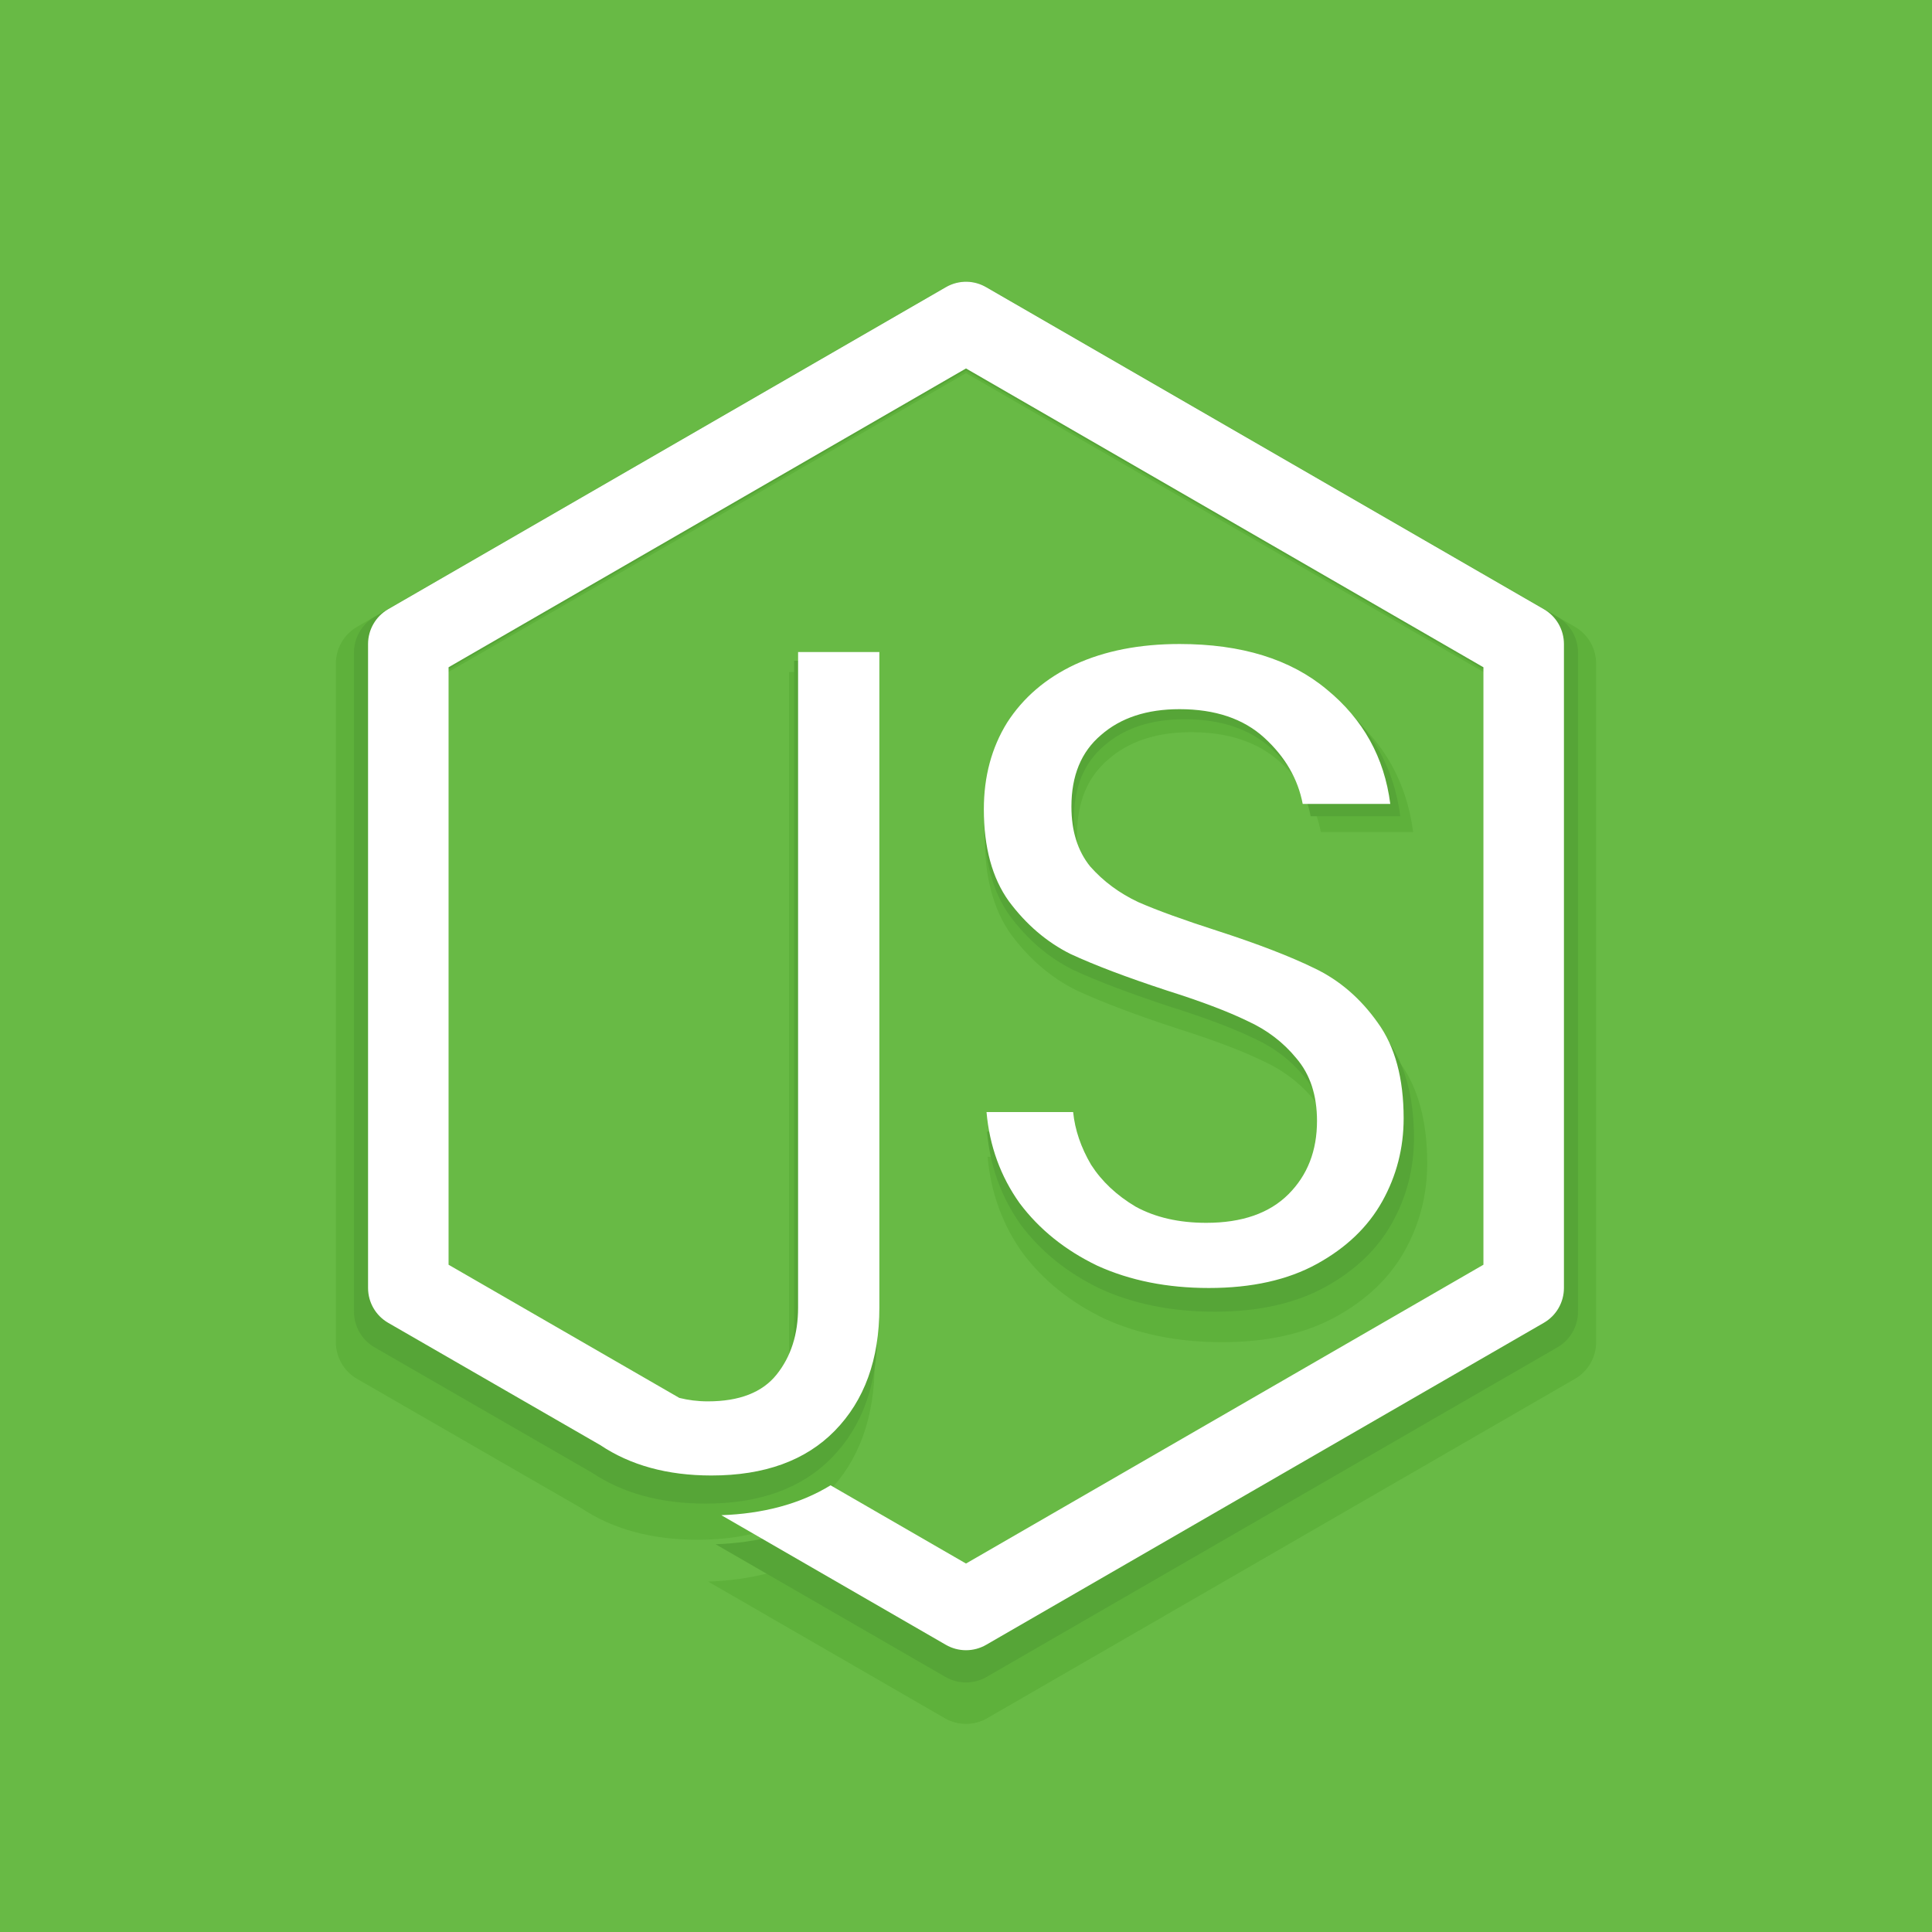
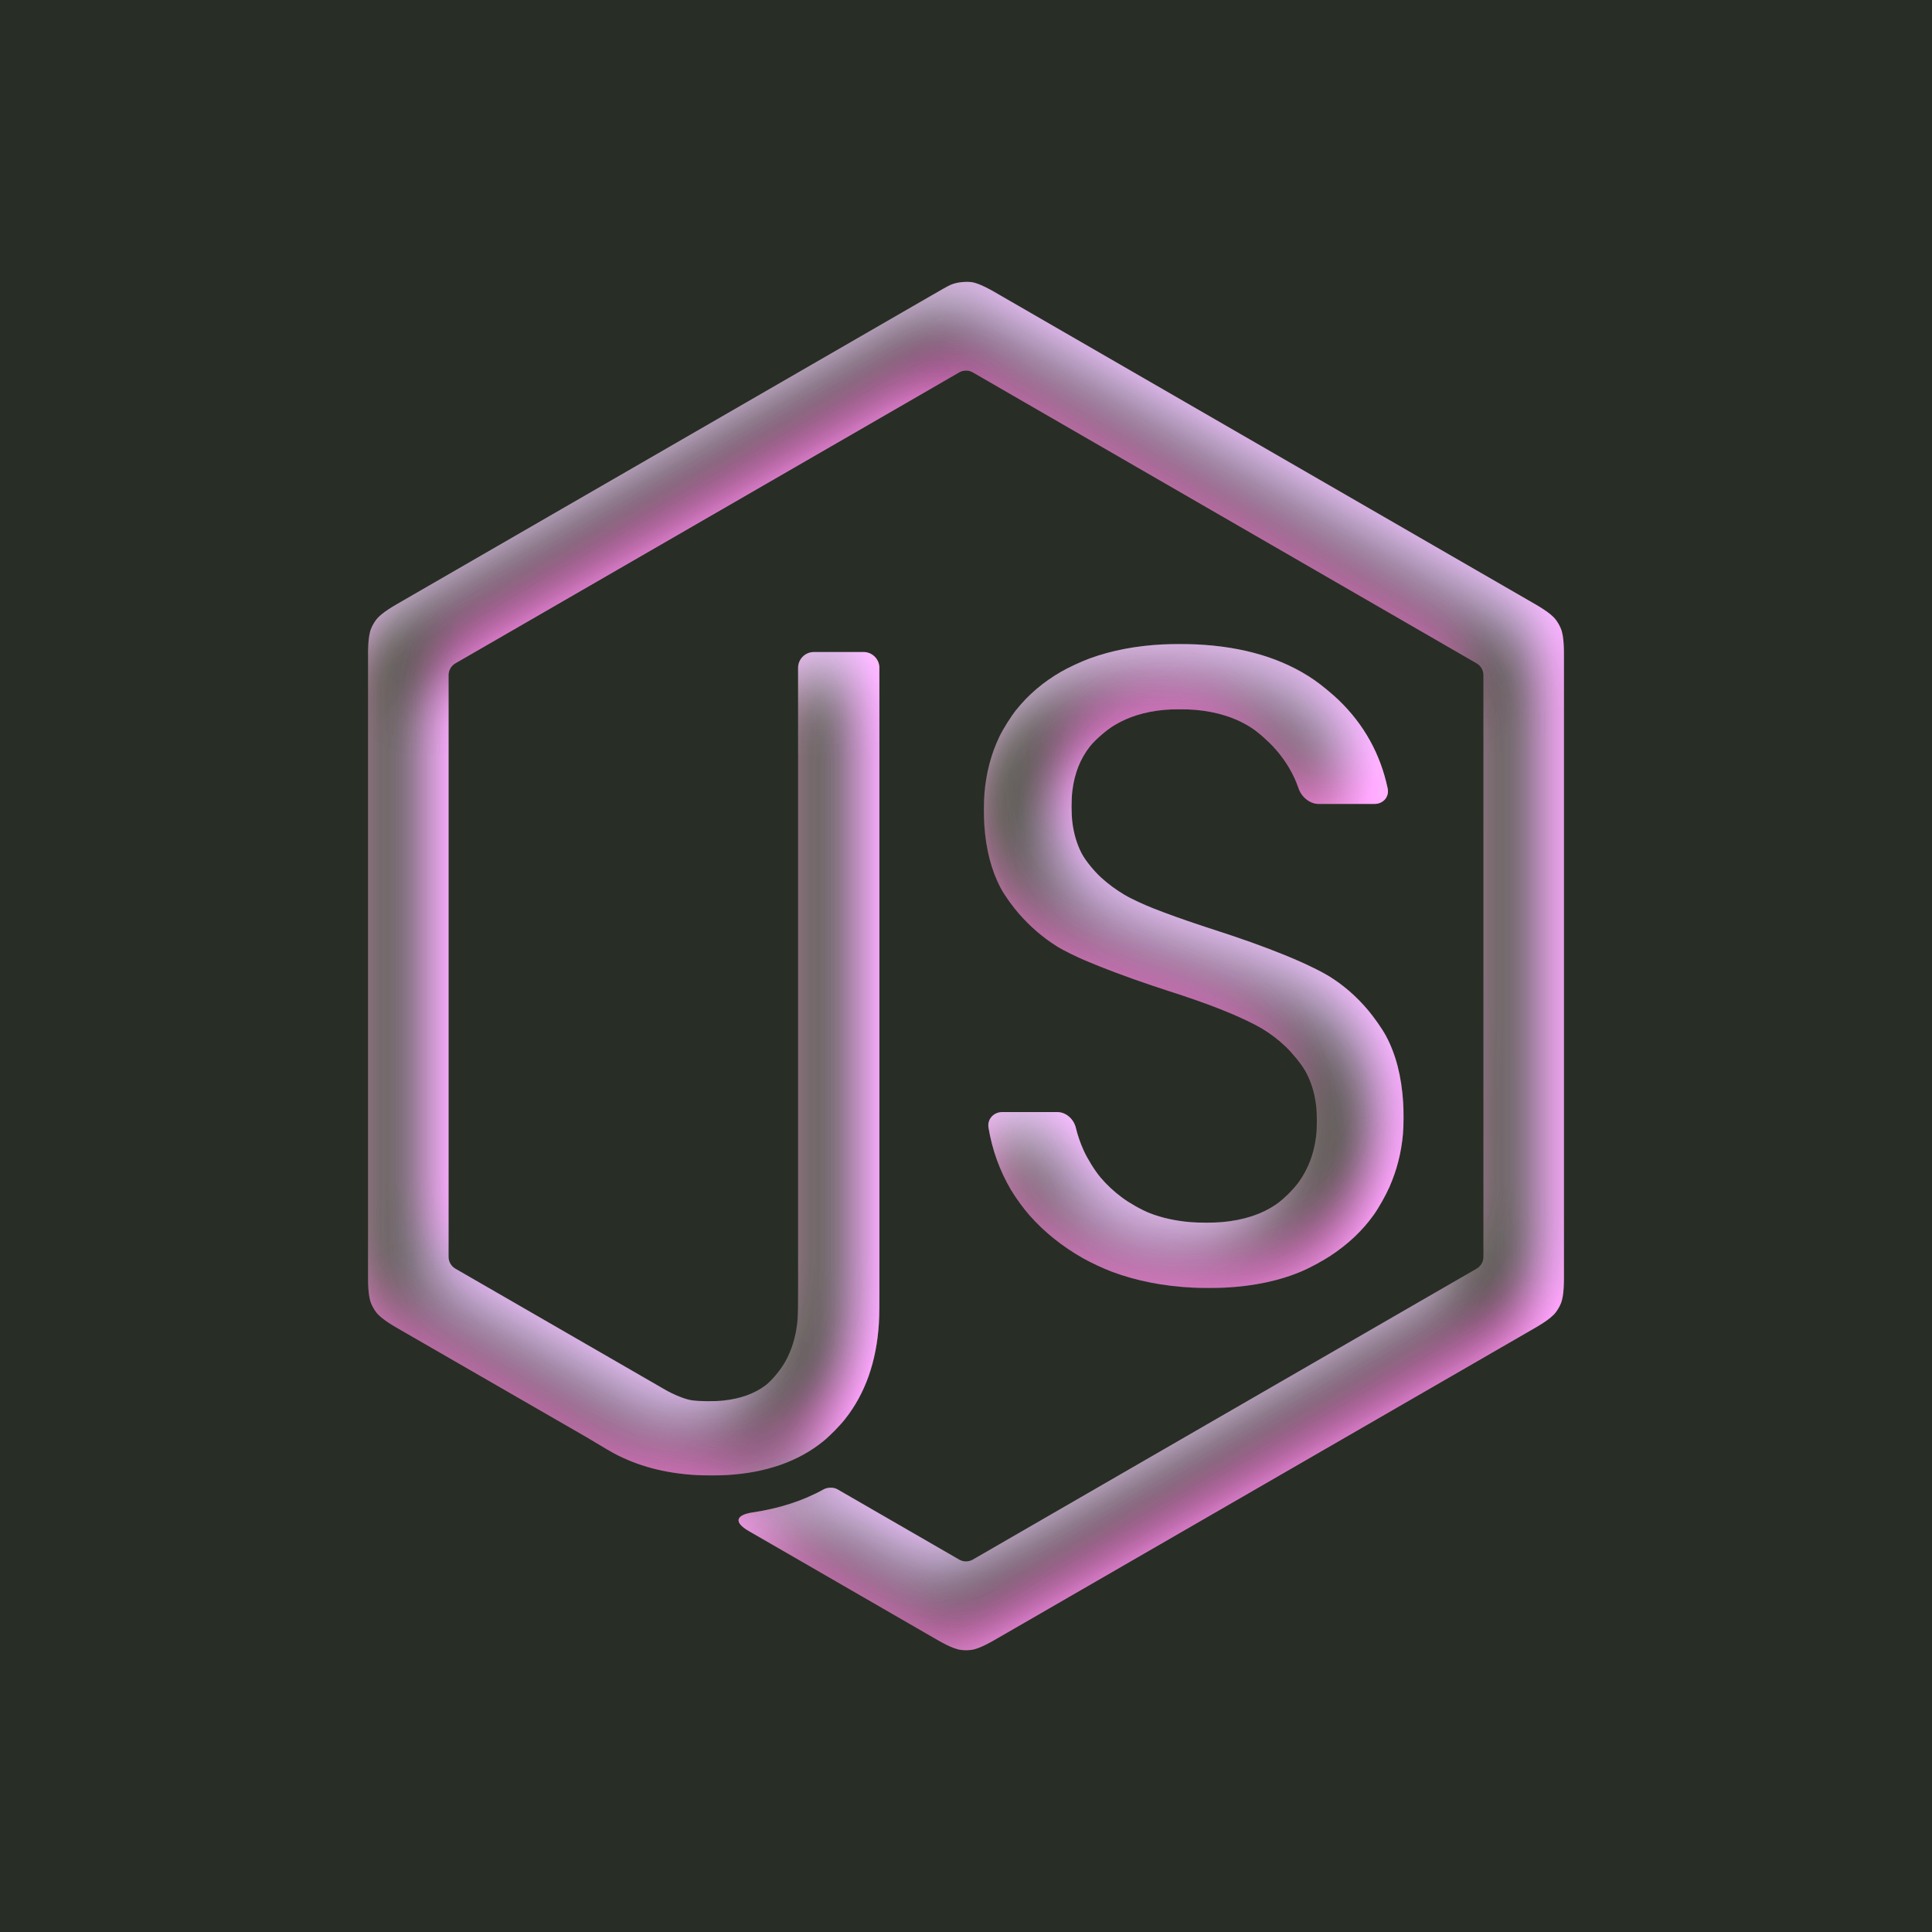
- <svg xmlns="http://www.w3.org/2000/svg" width="122" height="122" viewBox="0 0 122 122" fill="none">
-   <g clip-path="url(#clip0)">
-     <path d="M122 -6.10352e-05H0V122H122V-6.10352e-05Z" fill="#68BA45" />
-     <path d="M61.063 17.792C60.571 17.781 60.086 17.906 59.661 18.153L22.549 39.581C21.721 40.059 21.21 40.942 21.209 41.898V84.754C21.21 85.711 21.721 86.594 22.549 87.072L36.669 95.212C38.663 96.546 41.111 97.231 44.06 97.231C47.587 97.231 50.322 96.241 52.264 94.26C54.245 92.239 55.235 89.505 55.235 86.057V42.432H49.826V86.057C49.826 87.84 49.348 89.326 48.397 90.514C47.446 91.703 45.92 92.298 43.82 92.298C43.124 92.298 42.499 92.21 41.921 92.068L26.567 83.206V43.447L61 23.562L95.433 43.447V83.206L61 103.091L51.986 97.885C49.924 99.154 47.427 99.78 44.72 99.873L59.661 108.5C60.489 108.978 61.511 108.978 62.339 108.5L99.451 87.072C100.279 86.594 100.79 85.711 100.79 84.754V41.898C100.79 40.942 100.279 40.059 99.451 39.581L62.339 18.153C61.951 17.927 61.512 17.803 61.063 17.792ZM75.209 41.898C72.554 41.898 70.232 42.352 68.251 43.264C66.309 44.175 64.806 45.465 63.736 47.13C62.706 48.794 62.188 50.715 62.188 52.895C62.188 55.431 62.742 57.47 63.851 59.016C65 60.561 66.368 61.733 67.953 62.526C69.577 63.279 71.717 64.087 74.372 64.959C76.63 65.672 78.416 66.349 79.723 66.983C81.031 67.577 82.121 68.409 82.993 69.479C83.904 70.549 84.359 71.934 84.359 73.638C84.359 75.619 83.728 77.245 82.459 78.513C81.191 79.781 79.365 80.418 76.987 80.418C75.165 80.418 73.602 80.058 72.295 79.345C71.027 78.592 70.037 77.661 69.323 76.552C68.65 75.402 68.249 74.235 68.13 73.046H62.365C62.563 75.305 63.3 77.326 64.568 79.11C65.876 80.853 67.597 82.238 69.737 83.269C71.916 84.259 74.391 84.754 77.165 84.754C80.018 84.754 82.417 84.218 84.359 83.148C86.3 82.079 87.749 80.693 88.701 78.989C89.652 77.285 90.124 75.441 90.124 73.46C90.124 70.805 89.552 68.688 88.402 67.103C87.253 65.479 85.845 64.265 84.181 63.473C82.556 62.68 80.399 61.849 77.704 60.977C75.485 60.264 73.741 59.633 72.473 59.078C71.204 58.484 70.132 57.689 69.26 56.698C68.428 55.668 68.015 54.342 68.015 52.717C68.015 50.657 68.669 49.071 69.977 47.962C71.285 46.812 73.029 46.235 75.209 46.235C77.586 46.235 79.466 46.871 80.853 48.139C82.24 49.407 83.089 50.875 83.406 52.539H89.234C88.838 49.448 87.43 46.908 85.012 44.927C82.595 42.906 79.33 41.898 75.209 41.898Z" fill="#5EB13B" />
-     <path d="M61.061 17.792C60.584 17.781 60.112 17.903 59.699 18.142L23.654 38.955C22.849 39.419 22.354 40.277 22.353 41.206V82.83C22.354 83.759 22.849 84.617 23.654 85.081L37.368 92.987C39.305 94.283 41.682 94.948 44.547 94.948C47.973 94.948 50.629 93.987 52.514 92.062C54.439 90.099 55.401 87.444 55.401 84.095V41.724H50.147V84.095C50.147 85.827 49.683 87.27 48.76 88.424C47.836 89.579 46.353 90.157 44.314 90.157C43.638 90.157 43.031 90.072 42.469 89.933L27.556 81.326V42.709L61 23.396L94.444 42.709V81.326L61 100.639L52.245 95.584C50.242 96.816 47.817 97.424 45.188 97.514L59.699 105.893C60.504 106.358 61.496 106.358 62.301 105.893L98.346 85.081C99.15 84.617 99.646 83.759 99.647 82.83V41.206C99.646 40.277 99.15 39.419 98.346 38.955L62.301 18.142C61.923 17.923 61.497 17.803 61.061 17.792ZM74.8 41.206C72.222 41.206 69.967 41.647 68.042 42.532C66.156 43.417 64.697 44.67 63.657 46.287C62.657 47.903 62.153 49.769 62.153 51.886C62.153 54.349 62.691 56.33 63.769 57.831C64.885 59.332 66.213 60.471 67.753 61.24C69.331 61.972 71.409 62.756 73.987 63.603C76.181 64.296 77.915 64.954 79.185 65.57C80.455 66.147 81.514 66.954 82.361 67.993C83.246 69.032 83.687 70.378 83.687 72.033C83.687 73.957 83.074 75.537 81.843 76.768C80.611 78 78.837 78.618 76.528 78.618C74.757 78.618 73.24 78.269 71.97 77.576C70.739 76.845 69.777 75.94 69.084 74.863C68.43 73.747 68.041 72.613 67.925 71.459H62.326C62.519 73.652 63.234 75.616 64.465 77.347C65.735 79.041 67.407 80.386 69.486 81.387C71.602 82.349 74.007 82.83 76.701 82.83C79.472 82.83 81.801 82.309 83.687 81.27C85.573 80.231 86.981 78.886 87.904 77.231C88.828 75.576 89.287 73.784 89.287 71.86C89.287 69.281 88.731 67.226 87.615 65.686C86.499 64.108 85.131 62.93 83.514 62.16C81.936 61.39 79.841 60.583 77.224 59.736C75.069 59.044 73.374 58.431 72.143 57.892C70.911 57.315 69.87 56.542 69.023 55.58C68.215 54.579 67.814 53.291 67.814 51.713C67.814 49.712 68.449 48.172 69.719 47.094C70.989 45.978 72.683 45.418 74.8 45.418C77.11 45.418 78.936 46.036 80.283 47.267C81.63 48.499 82.454 49.924 82.762 51.541H88.423C88.038 48.538 86.67 46.072 84.322 44.148C81.975 42.184 78.803 41.206 74.8 41.206Z" fill="#56A537" />
-     <path d="M61.06 17.792C60.593 17.782 60.133 17.9 59.729 18.134L24.513 38.468C23.727 38.921 23.243 39.759 23.242 40.667V81.333C23.243 82.241 23.727 83.079 24.513 83.532L37.911 91.257C39.804 92.522 42.127 93.173 44.926 93.173C48.273 93.173 50.867 92.233 52.71 90.353C54.59 88.435 55.529 85.841 55.529 82.569V41.173H50.397V82.569C50.397 84.262 49.944 85.671 49.041 86.799C48.139 87.927 46.691 88.492 44.698 88.492C44.037 88.492 43.444 88.409 42.896 88.273L28.326 79.864V42.136L61 23.267L93.674 42.136V79.864L61 98.733L52.447 93.793C50.489 94.997 48.12 95.591 45.551 95.68L59.729 103.866C60.516 104.32 61.484 104.32 62.271 103.866L97.487 83.532C98.273 83.079 98.757 82.241 98.758 81.333V40.667C98.757 39.759 98.273 38.921 97.487 38.468L62.271 18.134C61.902 17.92 61.486 17.802 61.06 17.792ZM74.483 40.667C71.963 40.667 69.76 41.097 67.88 41.962C66.038 42.827 64.612 44.052 63.596 45.631C62.619 47.21 62.127 49.033 62.127 51.101C62.127 53.508 62.653 55.443 63.706 56.91C64.796 58.376 66.093 59.489 67.597 60.24C69.139 60.955 71.169 61.722 73.689 62.549C75.832 63.226 77.526 63.868 78.767 64.47C80.008 65.034 81.042 65.823 81.87 66.838C82.734 67.853 83.165 69.168 83.165 70.784C83.165 72.665 82.566 74.208 81.363 75.411C80.16 76.614 78.427 77.218 76.171 77.218C74.441 77.218 72.959 76.877 71.718 76.2C70.514 75.486 69.575 74.602 68.898 73.549C68.259 72.459 67.879 71.352 67.766 70.224H62.296C62.484 72.367 63.182 74.285 64.386 75.977C65.626 77.631 67.26 78.946 69.29 79.924C71.358 80.864 73.707 81.333 76.339 81.333C79.047 81.333 81.323 80.825 83.165 79.809C85.008 78.794 86.383 77.48 87.285 75.863C88.188 74.246 88.636 72.496 88.636 70.616C88.636 68.096 88.093 66.088 87.002 64.584C85.912 63.042 84.576 61.891 82.996 61.139C81.455 60.387 79.408 59.599 76.851 58.771C74.745 58.094 73.09 57.495 71.886 56.969C70.683 56.405 69.666 55.65 68.838 54.71C68.049 53.733 67.657 52.474 67.657 50.933C67.657 48.977 68.278 47.473 69.519 46.42C70.759 45.33 72.415 44.782 74.483 44.782C76.739 44.782 78.523 45.386 79.839 46.589C81.155 47.792 81.961 49.184 82.262 50.764H87.792C87.416 47.831 86.079 45.421 83.786 43.541C81.492 41.623 78.393 40.667 74.483 40.667Z" fill="white" />
+ <svg xmlns="http://www.w3.org/2000/svg" width="122" height="122" viewBox="0 0 122 122" fill="none" version="1.1" id="svg1101">
+   <path d="M 122,-6.10352e-5 H 0 V 122 h 122 z" fill="#68ba45" id="path1086" style="fill:#1a2515;fill-opacity:1" />
+   <defs id="defs1099">
+     <clipPath id="clip0">
+       <rect width="122" height="122" fill="white" id="rect1096" />
+     </clipPath>
+     <filter style="color-interpolation-filters:sRGB;" id="filter16505" x="-0.09" y="-0.056" width="1.154" height="1.123">
+       <feFlood flood-opacity="1" flood-color="rgb(76,135,50)" result="flood" id="feFlood16495" />
+       <feComposite in="flood" in2="SourceGraphic" operator="in" result="composite1" id="feComposite16497" />
+       <feGaussianBlur in="composite1" stdDeviation="2" result="blur" id="feGaussianBlur16499" />
+       <feOffset dx="-2" dy="1" result="offset" id="feOffset16501" />
+       <feComposite in="SourceGraphic" in2="offset" operator="over" result="composite2" id="feComposite16503" />
+     </filter>
+     <filter style="color-interpolation-filters:sRGB;" id="filter1030" x="-0.09" y="-0.056" width="1.154" height="1.134">
+       <feFlood flood-opacity="0.4" flood-color="rgb(199,171,22)" result="flood" id="feFlood1020" />
+       <feComposite in="flood" in2="SourceGraphic" operator="out" result="composite1" id="feComposite1022" />
+       <feGaussianBlur in="composite1" stdDeviation="2" result="blur" id="feGaussianBlur1024" />
+       <feOffset dx="-2" dy="2" result="offset" id="feOffset1026" />
+       <feComposite in="SourceGraphic" in2="offset" operator="in" result="composite2" id="feComposite1028" />
+     </filter>
+     <filter style="color-interpolation-filters:sRGB;" id="filter983" x="-0.077" y="-0.079" width="1.14" height="1.134">
+       <feFlood flood-opacity="0.502" flood-color="rgb(199,171,22)" result="flood" id="feFlood973" />
+       <feComposite in="flood" in2="SourceGraphic" operator="out" result="composite1" id="feComposite975" />
+       <feGaussianBlur in="composite1" stdDeviation="2" result="blur" id="feGaussianBlur977" />
+       <feOffset dx="-1" dy="-2" result="offset" id="feOffset979" />
+       <feComposite in="SourceGraphic" in2="offset" operator="in" result="composite2" id="feComposite981" />
+     </filter>
+     <filter style="color-interpolation-filters:sRGB;" id="filter990" x="-0.095" y="-0.083" width="1.191" height="1.167">
+       <feFlood flood-opacity="0.502" flood-color="rgb(199,171,22)" result="flood" id="feFlood979" />
+       <feComposite in="flood" in2="SourceGraphic" operator="out" result="composite1" id="feComposite982" />
+       <feGaussianBlur in="composite1" stdDeviation="3" result="blur" id="feGaussianBlur984" />
+       <feOffset dx="0" dy="0" result="offset" id="feOffset986" />
+       <feComposite in="SourceGraphic" in2="offset" operator="in" result="composite2" id="feComposite988" />
+     </filter>
+   </defs>
+   <path d="m 60.081,17.965 c -0.201,0.078 -0.74,0.393 -1.218,0.669 l -33.484,19.333 c -0.478,0.276 -1.279,0.72 -1.613,1.155 -0.134,0.175 -0.245,0.366 -0.329,0.57 -0.211,0.507 -0.195,1.422 -0.195,1.974 v 38.667 c 0,0.552 -0.016,1.468 0.195,1.974 0.085,0.203 0.195,0.395 0.329,0.57 0.334,0.436 1.135,0.879 1.613,1.155 l 11.666,6.725 c 0.478,0.276 1.237,0.753 1.723,1.014 1.479,0.795 3.192,1.257 5.158,1.372 0.551,0.032 1.448,0.033 1.999,-5.03e-4 2.462,-0.148 4.477,-0.854 6.045,-2.118 0.43,-0.347 1.058,-0.989 1.4,-1.422 1.269,-1.609 1.978,-3.621 2.129,-6.034 0.034,-0.551 0.031,-1.447 0.031,-1.999 l 0,-39.396 a 1,1 45 0 0 -1,-1 h -3.133 a 1,1 135 0 0 -1,1 v 39.396 c 0,0.552 0.008,1.45 -0.056,1.998 -0.104,0.89 -0.352,1.691 -0.744,2.401 -0.266,0.483 -0.831,1.194 -1.271,1.524 -0.685,0.514 -1.562,0.829 -2.63,0.947 -0.549,0.06 -1.448,0.06 -1.995,-0.013 -0.449,-0.06 -1.193,-0.377 -1.671,-0.653 L 28.759,80.114 A 0.866,0.866 59.996 0 1 28.326,79.364 V 42.636 a 0.866,0.866 119.997 0 1 0.433,-0.75 L 60.567,23.517 a 0.866,0.866 0 0 1 0.866,0 L 93.241,41.886 A 0.866,0.866 60.003 0 1 93.674,42.636 v 36.728 a 0.866,0.866 119.997 0 1 -0.433,0.75 L 61.433,98.483 a 0.866,0.866 180 0 1 -0.866,4e-6 l -7.687,-4.439 c -0.239,-0.138 -0.623,-0.132 -0.865,0.002 -1.337,0.74 -2.849,1.215 -4.473,1.456 -1.092,0.162 -1.216,0.626 -0.259,1.178 l 11.58,6.686 c 0.478,0.276 1.263,0.748 1.807,0.819 0.219,0.029 0.441,0.029 0.66,0 0.544,-0.071 1.329,-0.543 1.807,-0.819 L 96.621,84.033 c 0.478,-0.276 1.279,-0.72 1.613,-1.155 0.134,-0.175 0.245,-0.366 0.329,-0.57 C 98.774,81.801 98.758,80.886 98.758,80.333 V 41.667 c 0,-0.552 0.016,-1.468 -0.195,-1.974 -0.085,-0.203 -0.195,-0.395 -0.329,-0.57 -0.334,-0.436 -1.134,-0.879 -1.613,-1.155 L 63.137,18.634 c -0.478,-0.276 -1.262,-0.749 -1.806,-0.821 -0.149,-0.02 -0.738,-0.048 -1.249,0.152 z m 13.402,22.725 c -1.718,0.082 -3.279,0.379 -4.678,0.891 -0.518,0.19 -1.333,0.567 -1.811,0.843 -1.116,0.645 -2.054,1.443 -2.815,2.394 -0.345,0.431 -0.824,1.191 -1.064,1.688 -0.526,1.093 -0.843,2.292 -0.949,3.595 -0.045,0.55 -0.044,1.447 -0.008,1.998 0.101,1.534 0.442,2.853 1.022,3.958 0.257,0.489 0.788,1.213 1.152,1.629 0.719,0.823 1.517,1.511 2.394,2.062 0.467,0.294 1.277,0.679 1.785,0.896 1.18,0.503 2.59,1.031 4.229,1.586 0.523,0.177 1.376,0.45 1.9,0.624 1.246,0.414 2.319,0.814 3.217,1.199 0.507,0.218 1.322,0.594 1.797,0.876 0.564,0.335 1.077,0.725 1.54,1.17 0.397,0.383 0.978,1.074 1.245,1.556 0.346,0.623 0.569,1.333 0.667,2.128 0.068,0.548 0.068,1.447 -7.27e-4,1.995 -0.135,1.085 -0.5,2.042 -1.094,2.869 -0.322,0.448 -0.961,1.086 -1.416,1.399 -0.918,0.63 -2.061,1.006 -3.426,1.126 -0.55,0.048 -1.447,0.048 -1.998,0.002 -0.928,-0.077 -1.777,-0.263 -2.547,-0.559 -0.515,-0.198 -1.297,-0.642 -1.74,-0.971 C 70.357,75.257 69.894,74.825 69.493,74.352 69.136,73.931 68.665,73.165 68.437,72.663 68.219,72.181 68.051,71.697 67.934,71.209 67.805,70.672 67.318,70.224 66.766,70.224 h -3.47 c -0.552,0 -0.965,0.447 -0.874,0.992 0.237,1.412 0.711,2.72 1.42,3.923 0.28,0.476 0.81,1.2 1.176,1.613 0.942,1.064 2.07,1.966 3.386,2.709 0.481,0.271 1.293,0.651 1.81,0.844 1.56,0.582 3.268,0.917 5.126,1.005 0.552,0.026 1.448,0.026 1.999,-8.47e-4 1.865,-0.092 3.508,-0.445 4.928,-1.06 0.507,-0.219 1.293,-0.652 1.754,-0.955 1.113,-0.732 2.024,-1.594 2.73,-2.586 0.32,-0.45 0.757,-1.234 0.981,-1.739 0.471,-1.064 0.757,-2.182 0.86,-3.354 0.048,-0.55 0.047,-1.447 0.013,-1.998 -0.101,-1.635 -0.459,-3.029 -1.074,-4.184 -0.259,-0.487 -0.784,-1.217 -1.139,-1.64 -0.742,-0.882 -1.581,-1.609 -2.516,-2.178 -0.472,-0.287 -1.281,-0.672 -1.786,-0.896 -1.189,-0.527 -2.619,-1.071 -4.289,-1.634 -0.523,-0.176 -1.376,-0.45 -1.9,-0.624 -1.197,-0.398 -2.228,-0.767 -3.09,-1.108 -0.513,-0.203 -1.333,-0.569 -1.807,-0.851 -0.531,-0.316 -1.019,-0.676 -1.463,-1.079 -0.409,-0.371 -0.994,-1.058 -1.246,-1.549 -0.295,-0.575 -0.488,-1.222 -0.578,-1.943 -0.068,-0.548 -0.068,-1.447 -0.001,-1.995 0.135,-1.103 0.505,-2.035 1.108,-2.798 0.342,-0.432 1.028,-1.021 1.498,-1.311 0.889,-0.55 1.944,-0.883 3.163,-0.998 0.55,-0.052 1.447,-0.051 1.997,-0.004 1.395,0.121 2.584,0.506 3.569,1.152 0.461,0.303 1.125,0.911 1.489,1.326 0.671,0.764 1.16,1.596 1.467,2.496 0.178,0.522 0.703,0.966 1.255,0.966 h 3.53 c 0.552,0 0.948,-0.446 0.833,-0.986 -0.46,-2.171 -1.491,-4.029 -3.092,-5.573 -0.398,-0.383 -1.089,-0.955 -1.543,-1.269 -1.983,-1.366 -4.484,-2.115 -7.507,-2.248 -0.552,-0.024 -1.448,-0.024 -1.999,0.002 z" fill="#ffffff" id="path1092" style="fill:#68ba45;fill-opacity:1;filter:url(#filter990)" />
+   <path d="m 60.081,17.965 c -0.201,0.078 -0.74,0.393 -1.218,0.669 l -33.484,19.333 c -0.478,0.276 -1.279,0.72 -1.613,1.155 -0.134,0.175 -0.245,0.366 -0.329,0.57 -0.211,0.507 -0.195,1.422 -0.195,1.974 v 38.667 c 0,0.552 -0.016,1.468 0.195,1.974 0.085,0.203 0.195,0.395 0.329,0.57 0.334,0.436 1.135,0.879 1.613,1.155 l 11.666,6.725 c 0.478,0.276 1.237,0.753 1.723,1.014 1.479,0.795 3.192,1.257 5.158,1.372 0.551,0.032 1.448,0.033 1.999,-5.03e-4 2.462,-0.148 4.477,-0.854 6.045,-2.118 0.43,-0.347 1.058,-0.989 1.4,-1.422 1.269,-1.609 1.978,-3.621 2.129,-6.034 0.034,-0.551 0.031,-1.447 0.031,-1.999 l 0,-39.396 a 1,1 45 0 0 -1,-1 h -3.133 a 1,1 135 0 0 -1,1 v 39.396 c 0,0.552 0.008,1.45 -0.056,1.998 -0.104,0.89 -0.352,1.691 -0.744,2.401 -0.266,0.483 -0.831,1.194 -1.271,1.524 -0.685,0.514 -1.562,0.829 -2.63,0.947 -0.549,0.06 -1.448,0.06 -1.995,-0.013 -0.449,-0.06 -1.193,-0.377 -1.671,-0.653 L 28.759,80.114 A 0.866,0.866 59.996 0 1 28.326,79.364 V 42.636 a 0.866,0.866 119.997 0 1 0.433,-0.75 L 60.567,23.517 a 0.866,0.866 0 0 1 0.866,0 L 93.241,41.886 A 0.866,0.866 60.003 0 1 93.674,42.636 v 36.728 a 0.866,0.866 119.997 0 1 -0.433,0.75 L 61.433,98.483 a 0.866,0.866 180 0 1 -0.866,4e-6 l -7.687,-4.439 c -0.239,-0.138 -0.623,-0.132 -0.865,0.002 -1.337,0.74 -2.849,1.215 -4.473,1.456 -1.092,0.162 -1.216,0.626 -0.259,1.178 l 11.58,6.686 c 0.478,0.276 1.263,0.748 1.807,0.819 0.219,0.029 0.441,0.029 0.66,0 0.544,-0.071 1.329,-0.543 1.807,-0.819 L 96.621,84.033 c 0.478,-0.276 1.279,-0.72 1.613,-1.155 0.134,-0.175 0.245,-0.366 0.329,-0.57 C 98.774,81.801 98.758,80.886 98.758,80.333 V 41.667 c 0,-0.552 0.016,-1.468 -0.195,-1.974 -0.085,-0.203 -0.195,-0.395 -0.329,-0.57 -0.334,-0.436 -1.134,-0.879 -1.613,-1.155 L 63.137,18.634 c -0.478,-0.276 -1.262,-0.749 -1.806,-0.821 -0.149,-0.02 -0.738,-0.048 -1.249,0.152 z m 13.402,22.725 c -1.718,0.082 -3.279,0.379 -4.678,0.891 -0.518,0.19 -1.333,0.567 -1.811,0.843 -1.116,0.645 -2.054,1.443 -2.815,2.394 -0.345,0.431 -0.824,1.191 -1.064,1.688 -0.526,1.093 -0.843,2.292 -0.949,3.595 -0.045,0.55 -0.044,1.447 -0.008,1.998 0.101,1.534 0.442,2.853 1.022,3.958 0.257,0.489 0.788,1.213 1.152,1.629 0.719,0.823 1.517,1.511 2.394,2.062 0.467,0.294 1.277,0.679 1.785,0.896 1.18,0.503 2.59,1.031 4.229,1.586 0.523,0.177 1.376,0.45 1.9,0.624 1.246,0.414 2.319,0.814 3.217,1.199 0.507,0.218 1.322,0.594 1.797,0.876 0.564,0.335 1.077,0.725 1.54,1.17 0.397,0.383 0.978,1.074 1.245,1.556 0.346,0.623 0.569,1.333 0.667,2.128 0.068,0.548 0.068,1.447 -7.27e-4,1.995 -0.135,1.085 -0.5,2.042 -1.094,2.869 -0.322,0.448 -0.961,1.086 -1.416,1.399 -0.918,0.63 -2.061,1.006 -3.426,1.126 -0.55,0.048 -1.447,0.048 -1.998,0.002 -0.928,-0.077 -1.777,-0.263 -2.547,-0.559 -0.515,-0.198 -1.297,-0.642 -1.74,-0.971 C 70.357,75.257 69.894,74.825 69.493,74.352 69.136,73.931 68.665,73.165 68.437,72.663 68.219,72.181 68.051,71.697 67.934,71.209 67.805,70.672 67.318,70.224 66.766,70.224 h -3.47 c -0.552,0 -0.965,0.447 -0.874,0.992 0.237,1.412 0.711,2.72 1.42,3.923 0.28,0.476 0.81,1.2 1.176,1.613 0.942,1.064 2.07,1.966 3.386,2.709 0.481,0.271 1.293,0.651 1.81,0.844 1.56,0.582 3.268,0.917 5.126,1.005 0.552,0.026 1.448,0.026 1.999,-8.47e-4 1.865,-0.092 3.508,-0.445 4.928,-1.06 0.507,-0.219 1.293,-0.652 1.754,-0.955 1.113,-0.732 2.024,-1.594 2.73,-2.586 0.32,-0.45 0.757,-1.234 0.981,-1.739 0.471,-1.064 0.757,-2.182 0.86,-3.354 0.048,-0.55 0.047,-1.447 0.013,-1.998 -0.101,-1.635 -0.459,-3.029 -1.074,-4.184 -0.259,-0.487 -0.784,-1.217 -1.139,-1.64 -0.742,-0.882 -1.581,-1.609 -2.516,-2.178 -0.472,-0.287 -1.281,-0.672 -1.786,-0.896 -1.189,-0.527 -2.619,-1.071 -4.289,-1.634 -0.523,-0.176 -1.376,-0.45 -1.9,-0.624 -1.197,-0.398 -2.228,-0.767 -3.09,-1.108 -0.513,-0.203 -1.333,-0.569 -1.807,-0.851 -0.531,-0.316 -1.019,-0.676 -1.463,-1.079 -0.409,-0.371 -0.994,-1.058 -1.246,-1.549 -0.295,-0.575 -0.488,-1.222 -0.578,-1.943 -0.068,-0.548 -0.068,-1.447 -0.001,-1.995 0.135,-1.103 0.505,-2.035 1.108,-2.798 0.342,-0.432 1.028,-1.021 1.498,-1.311 0.889,-0.55 1.944,-0.883 3.163,-0.998 0.55,-0.052 1.447,-0.051 1.997,-0.004 1.395,0.121 2.584,0.506 3.569,1.152 0.461,0.303 1.125,0.911 1.489,1.326 0.671,0.764 1.16,1.596 1.467,2.496 0.178,0.522 0.703,0.966 1.255,0.966 h 3.53 c 0.552,0 0.948,-0.446 0.833,-0.986 -0.46,-2.171 -1.491,-4.029 -3.092,-5.573 -0.398,-0.383 -1.089,-0.955 -1.543,-1.269 -1.983,-1.366 -4.484,-2.115 -7.507,-2.248 -0.552,-0.024 -1.448,-0.024 -1.999,0.002 z" fill="#ffffff" id="path900" style="fill:#cc3d94;fill-opacity:1;filter:url(#filter983)" />
+   <path d="m 60.081,17.965 c -0.201,0.078 -0.74,0.393 -1.218,0.669 l -33.484,19.333 c -0.478,0.276 -1.279,0.72 -1.613,1.155 -0.134,0.175 -0.245,0.366 -0.329,0.57 -0.211,0.507 -0.195,1.422 -0.195,1.974 v 38.667 c 0,0.552 -0.016,1.468 0.195,1.974 0.085,0.203 0.195,0.395 0.329,0.57 0.334,0.436 1.135,0.879 1.613,1.155 l 11.666,6.725 c 0.478,0.276 1.237,0.753 1.723,1.014 1.479,0.795 3.192,1.257 5.158,1.372 0.551,0.032 1.448,0.033 1.999,-5.03e-4 2.462,-0.148 4.477,-0.854 6.045,-2.118 0.43,-0.347 1.058,-0.989 1.4,-1.422 1.269,-1.609 1.978,-3.621 2.129,-6.034 0.034,-0.551 0.031,-1.447 0.031,-1.999 l 0,-39.396 a 1,1 45 0 0 -1,-1 h -3.133 a 1,1 135 0 0 -1,1 v 39.396 c 0,0.552 0.008,1.45 -0.056,1.998 -0.104,0.89 -0.352,1.691 -0.744,2.401 -0.266,0.483 -0.831,1.194 -1.271,1.524 -0.685,0.514 -1.562,0.829 -2.63,0.947 -0.549,0.06 -1.448,0.06 -1.995,-0.013 -0.449,-0.06 -1.193,-0.377 -1.671,-0.653 L 28.759,80.114 A 0.866,0.866 59.996 0 1 28.326,79.364 V 42.636 a 0.866,0.866 119.997 0 1 0.433,-0.75 L 60.567,23.517 a 0.866,0.866 0 0 1 0.866,0 L 93.241,41.886 A 0.866,0.866 60.003 0 1 93.674,42.636 v 36.728 a 0.866,0.866 119.997 0 1 -0.433,0.75 L 61.433,98.483 a 0.866,0.866 180 0 1 -0.866,4e-6 l -7.687,-4.439 c -0.239,-0.138 -0.623,-0.132 -0.865,0.002 -1.337,0.74 -2.849,1.215 -4.473,1.456 -1.092,0.162 -1.216,0.626 -0.259,1.178 l 11.58,6.686 c 0.478,0.276 1.263,0.748 1.807,0.819 0.219,0.029 0.441,0.029 0.66,0 0.544,-0.071 1.329,-0.543 1.807,-0.819 L 96.621,84.033 c 0.478,-0.276 1.279,-0.72 1.613,-1.155 0.134,-0.175 0.245,-0.366 0.329,-0.57 C 98.774,81.801 98.758,80.886 98.758,80.333 V 41.667 c 0,-0.552 0.016,-1.468 -0.195,-1.974 -0.085,-0.203 -0.195,-0.395 -0.329,-0.57 -0.334,-0.436 -1.134,-0.879 -1.613,-1.155 L 63.137,18.634 c -0.478,-0.276 -1.262,-0.749 -1.806,-0.821 -0.149,-0.02 -0.738,-0.048 -1.249,0.152 z m 13.402,22.725 c -1.718,0.082 -3.279,0.379 -4.678,0.891 -0.518,0.19 -1.333,0.567 -1.811,0.843 -1.116,0.645 -2.054,1.443 -2.815,2.394 -0.345,0.431 -0.824,1.191 -1.064,1.688 -0.526,1.093 -0.843,2.292 -0.949,3.595 -0.045,0.55 -0.044,1.447 -0.008,1.998 0.101,1.534 0.442,2.853 1.022,3.958 0.257,0.489 0.788,1.213 1.152,1.629 0.719,0.823 1.517,1.511 2.394,2.062 0.467,0.294 1.277,0.679 1.785,0.896 1.18,0.503 2.59,1.031 4.229,1.586 0.523,0.177 1.376,0.45 1.9,0.624 1.246,0.414 2.319,0.814 3.217,1.199 0.507,0.218 1.322,0.594 1.797,0.876 0.564,0.335 1.077,0.725 1.54,1.17 0.397,0.383 0.978,1.074 1.245,1.556 0.346,0.623 0.569,1.333 0.667,2.128 0.068,0.548 0.068,1.447 -7.27e-4,1.995 -0.135,1.085 -0.5,2.042 -1.094,2.869 -0.322,0.448 -0.961,1.086 -1.416,1.399 -0.918,0.63 -2.061,1.006 -3.426,1.126 -0.55,0.048 -1.447,0.048 -1.998,0.002 -0.928,-0.077 -1.777,-0.263 -2.547,-0.559 -0.515,-0.198 -1.297,-0.642 -1.74,-0.971 C 70.357,75.257 69.894,74.825 69.493,74.352 69.136,73.931 68.665,73.165 68.437,72.663 68.219,72.181 68.051,71.697 67.934,71.209 67.805,70.672 67.318,70.224 66.766,70.224 h -3.47 c -0.552,0 -0.965,0.447 -0.874,0.992 0.237,1.412 0.711,2.72 1.42,3.923 0.28,0.476 0.81,1.2 1.176,1.613 0.942,1.064 2.07,1.966 3.386,2.709 0.481,0.271 1.293,0.651 1.81,0.844 1.56,0.582 3.268,0.917 5.126,1.005 0.552,0.026 1.448,0.026 1.999,-8.47e-4 1.865,-0.092 3.508,-0.445 4.928,-1.06 0.507,-0.219 1.293,-0.652 1.754,-0.955 1.113,-0.732 2.024,-1.594 2.73,-2.586 0.32,-0.45 0.757,-1.234 0.981,-1.739 0.471,-1.064 0.757,-2.182 0.86,-3.354 0.048,-0.55 0.047,-1.447 0.013,-1.998 -0.101,-1.635 -0.459,-3.029 -1.074,-4.184 -0.259,-0.487 -0.784,-1.217 -1.139,-1.64 -0.742,-0.882 -1.581,-1.609 -2.516,-2.178 -0.472,-0.287 -1.281,-0.672 -1.786,-0.896 -1.189,-0.527 -2.619,-1.071 -4.289,-1.634 -0.523,-0.176 -1.376,-0.45 -1.9,-0.624 -1.197,-0.398 -2.228,-0.767 -3.09,-1.108 -0.513,-0.203 -1.333,-0.569 -1.807,-0.851 -0.531,-0.316 -1.019,-0.676 -1.463,-1.079 -0.409,-0.371 -0.994,-1.058 -1.246,-1.549 -0.295,-0.575 -0.488,-1.222 -0.578,-1.943 -0.068,-0.548 -0.068,-1.447 -0.001,-1.995 0.135,-1.103 0.505,-2.035 1.108,-2.798 0.342,-0.432 1.028,-1.021 1.498,-1.311 0.889,-0.55 1.944,-0.883 3.163,-0.998 0.55,-0.052 1.447,-0.051 1.997,-0.004 1.395,0.121 2.584,0.506 3.569,1.152 0.461,0.303 1.125,0.911 1.489,1.326 0.671,0.764 1.16,1.596 1.467,2.496 0.178,0.522 0.703,0.966 1.255,0.966 h 3.53 c 0.552,0 0.948,-0.446 0.833,-0.986 -0.46,-2.171 -1.491,-4.029 -3.092,-5.573 -0.398,-0.383 -1.089,-0.955 -1.543,-1.269 -1.983,-1.366 -4.484,-2.115 -7.507,-2.248 -0.552,-0.024 -1.448,-0.024 -1.999,0.002 z" fill="#ffffff" id="path902" style="filter:url(#filter1030)" />
+   <g id="g1464" transform="translate(0,3.05176e-5)" style="mix-blend-mode:color-dodge">
+     <path d="M 122,-6.10352e-5 H 0 V 122 h 122 z" fill="#f9d61c" id="path1134" style="mix-blend-mode:color-dodge;fill:#5c3472;fill-opacity:1" />
  </g>
-   <defs>
-     <clipPath id="clip0">
-       <rect width="122" height="122" fill="white" />
-     </clipPath>
-   </defs>
</svg>
